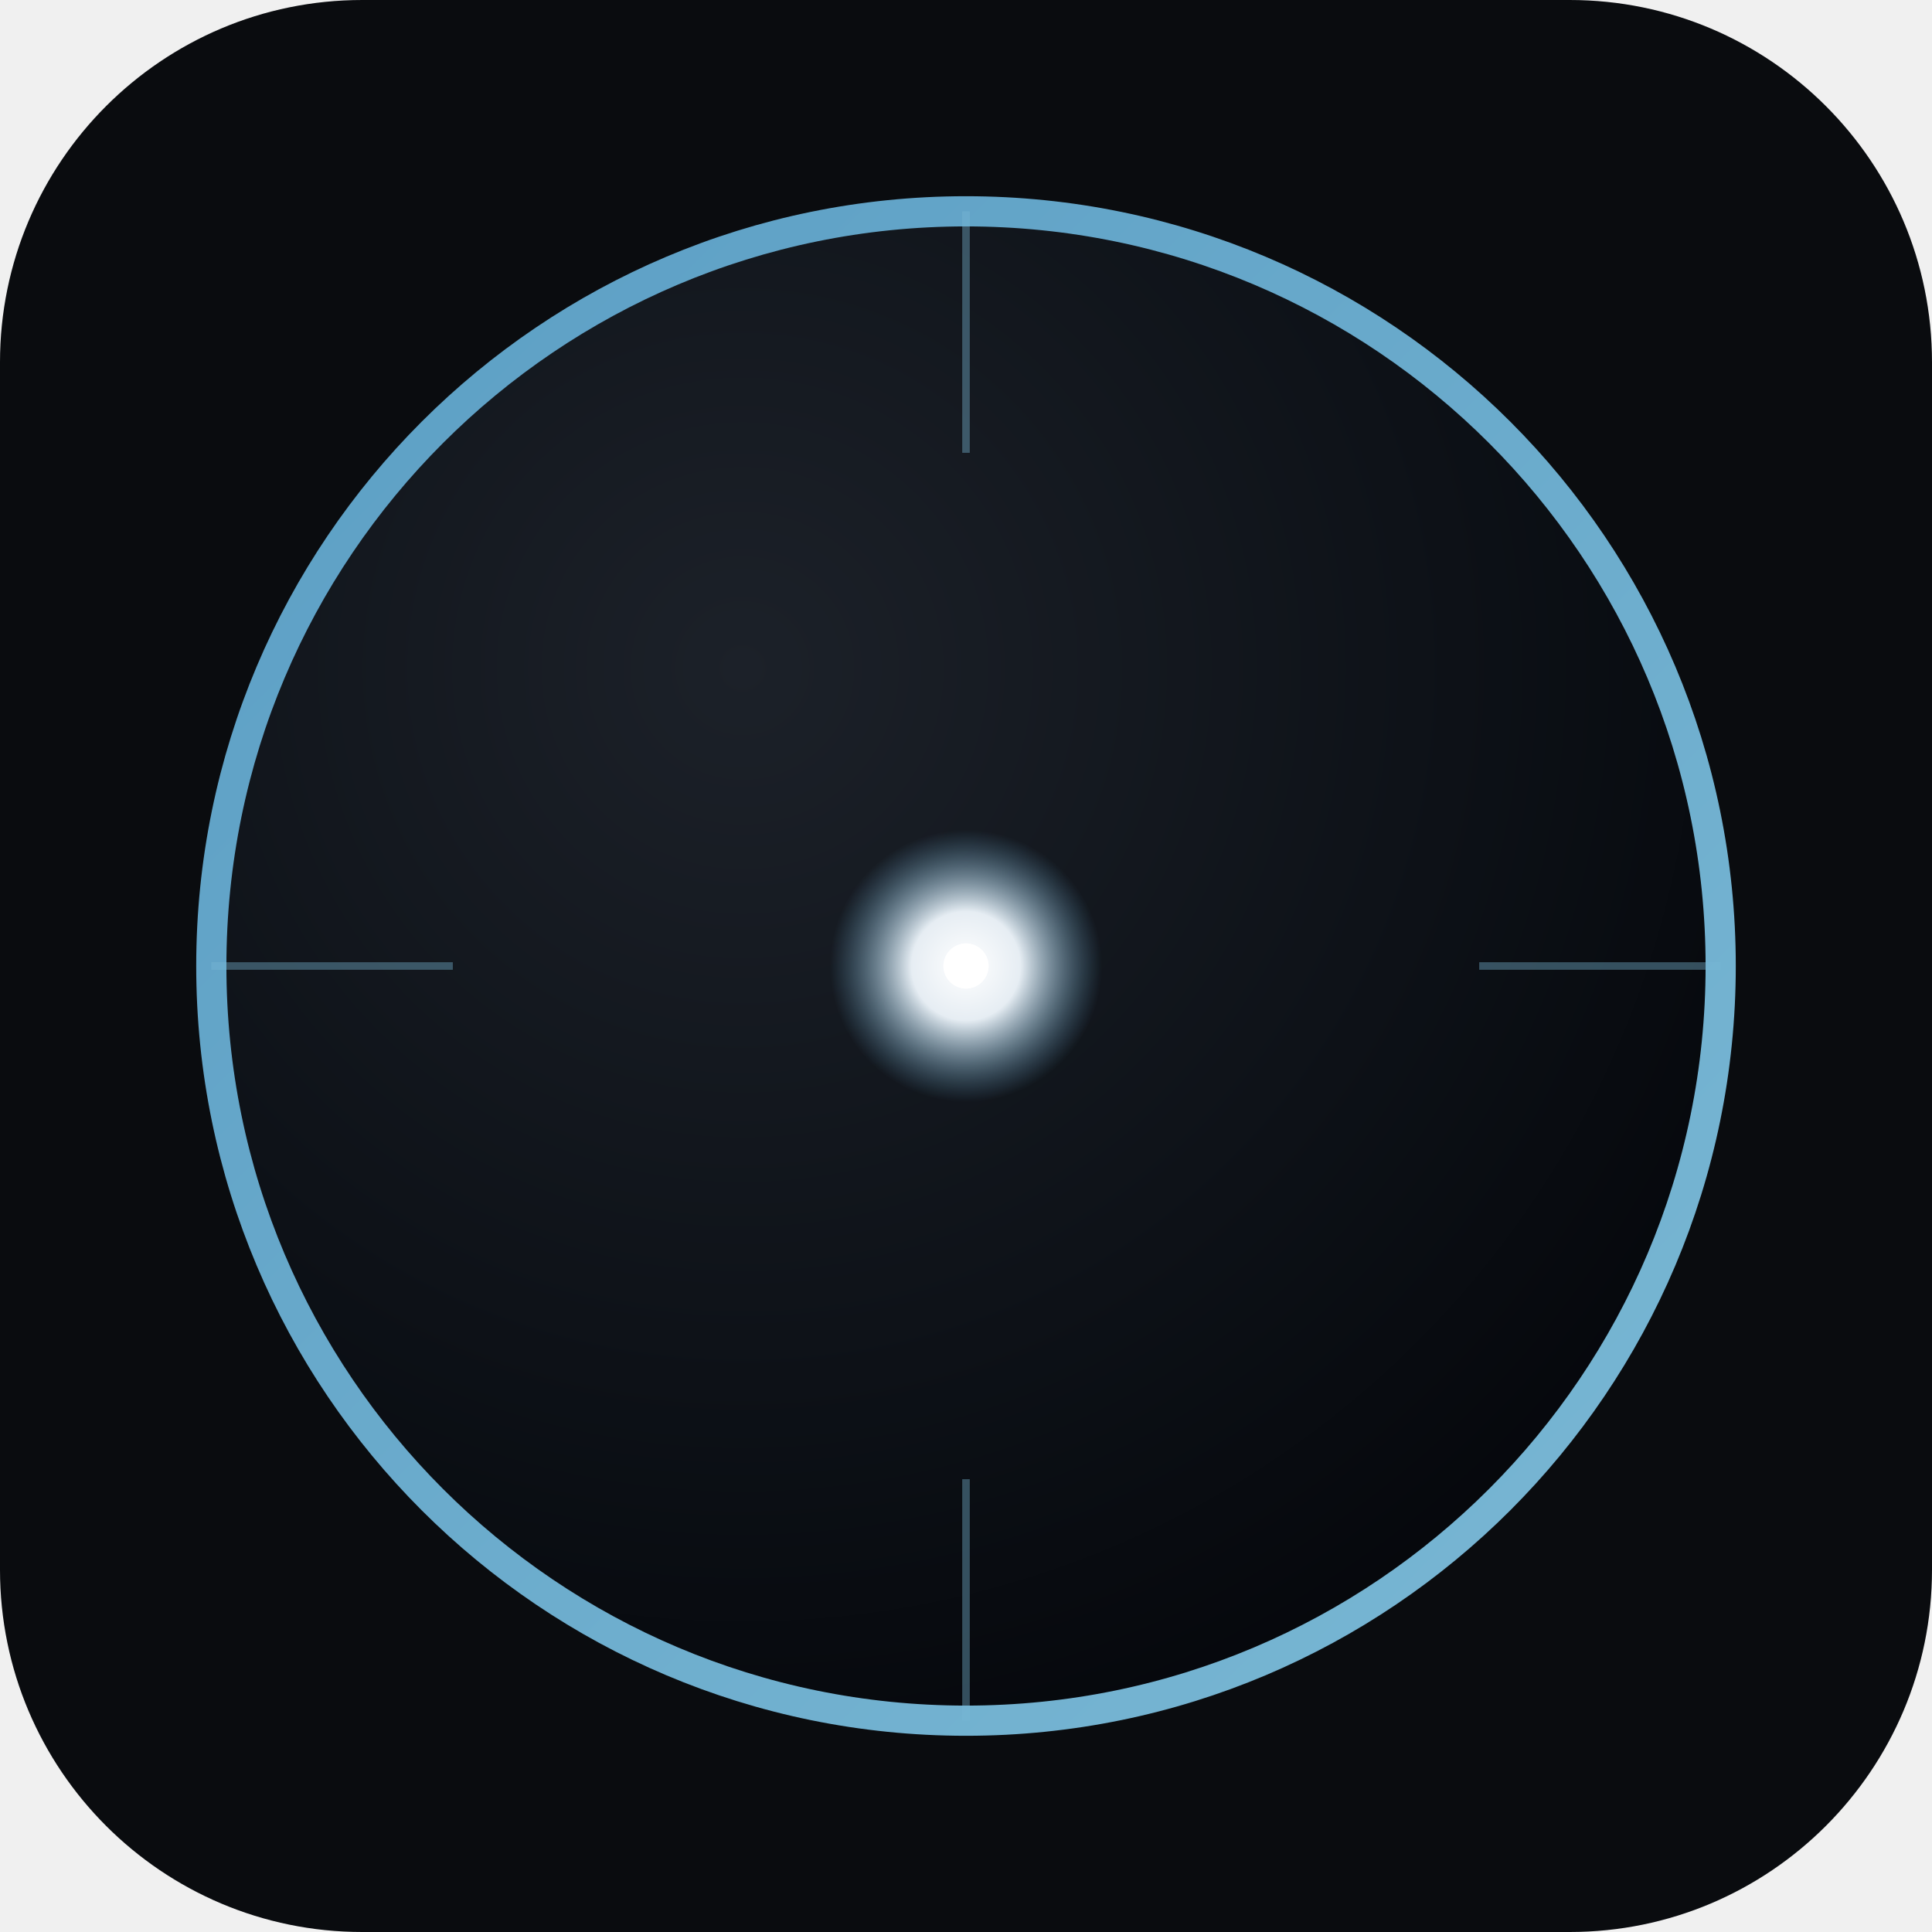
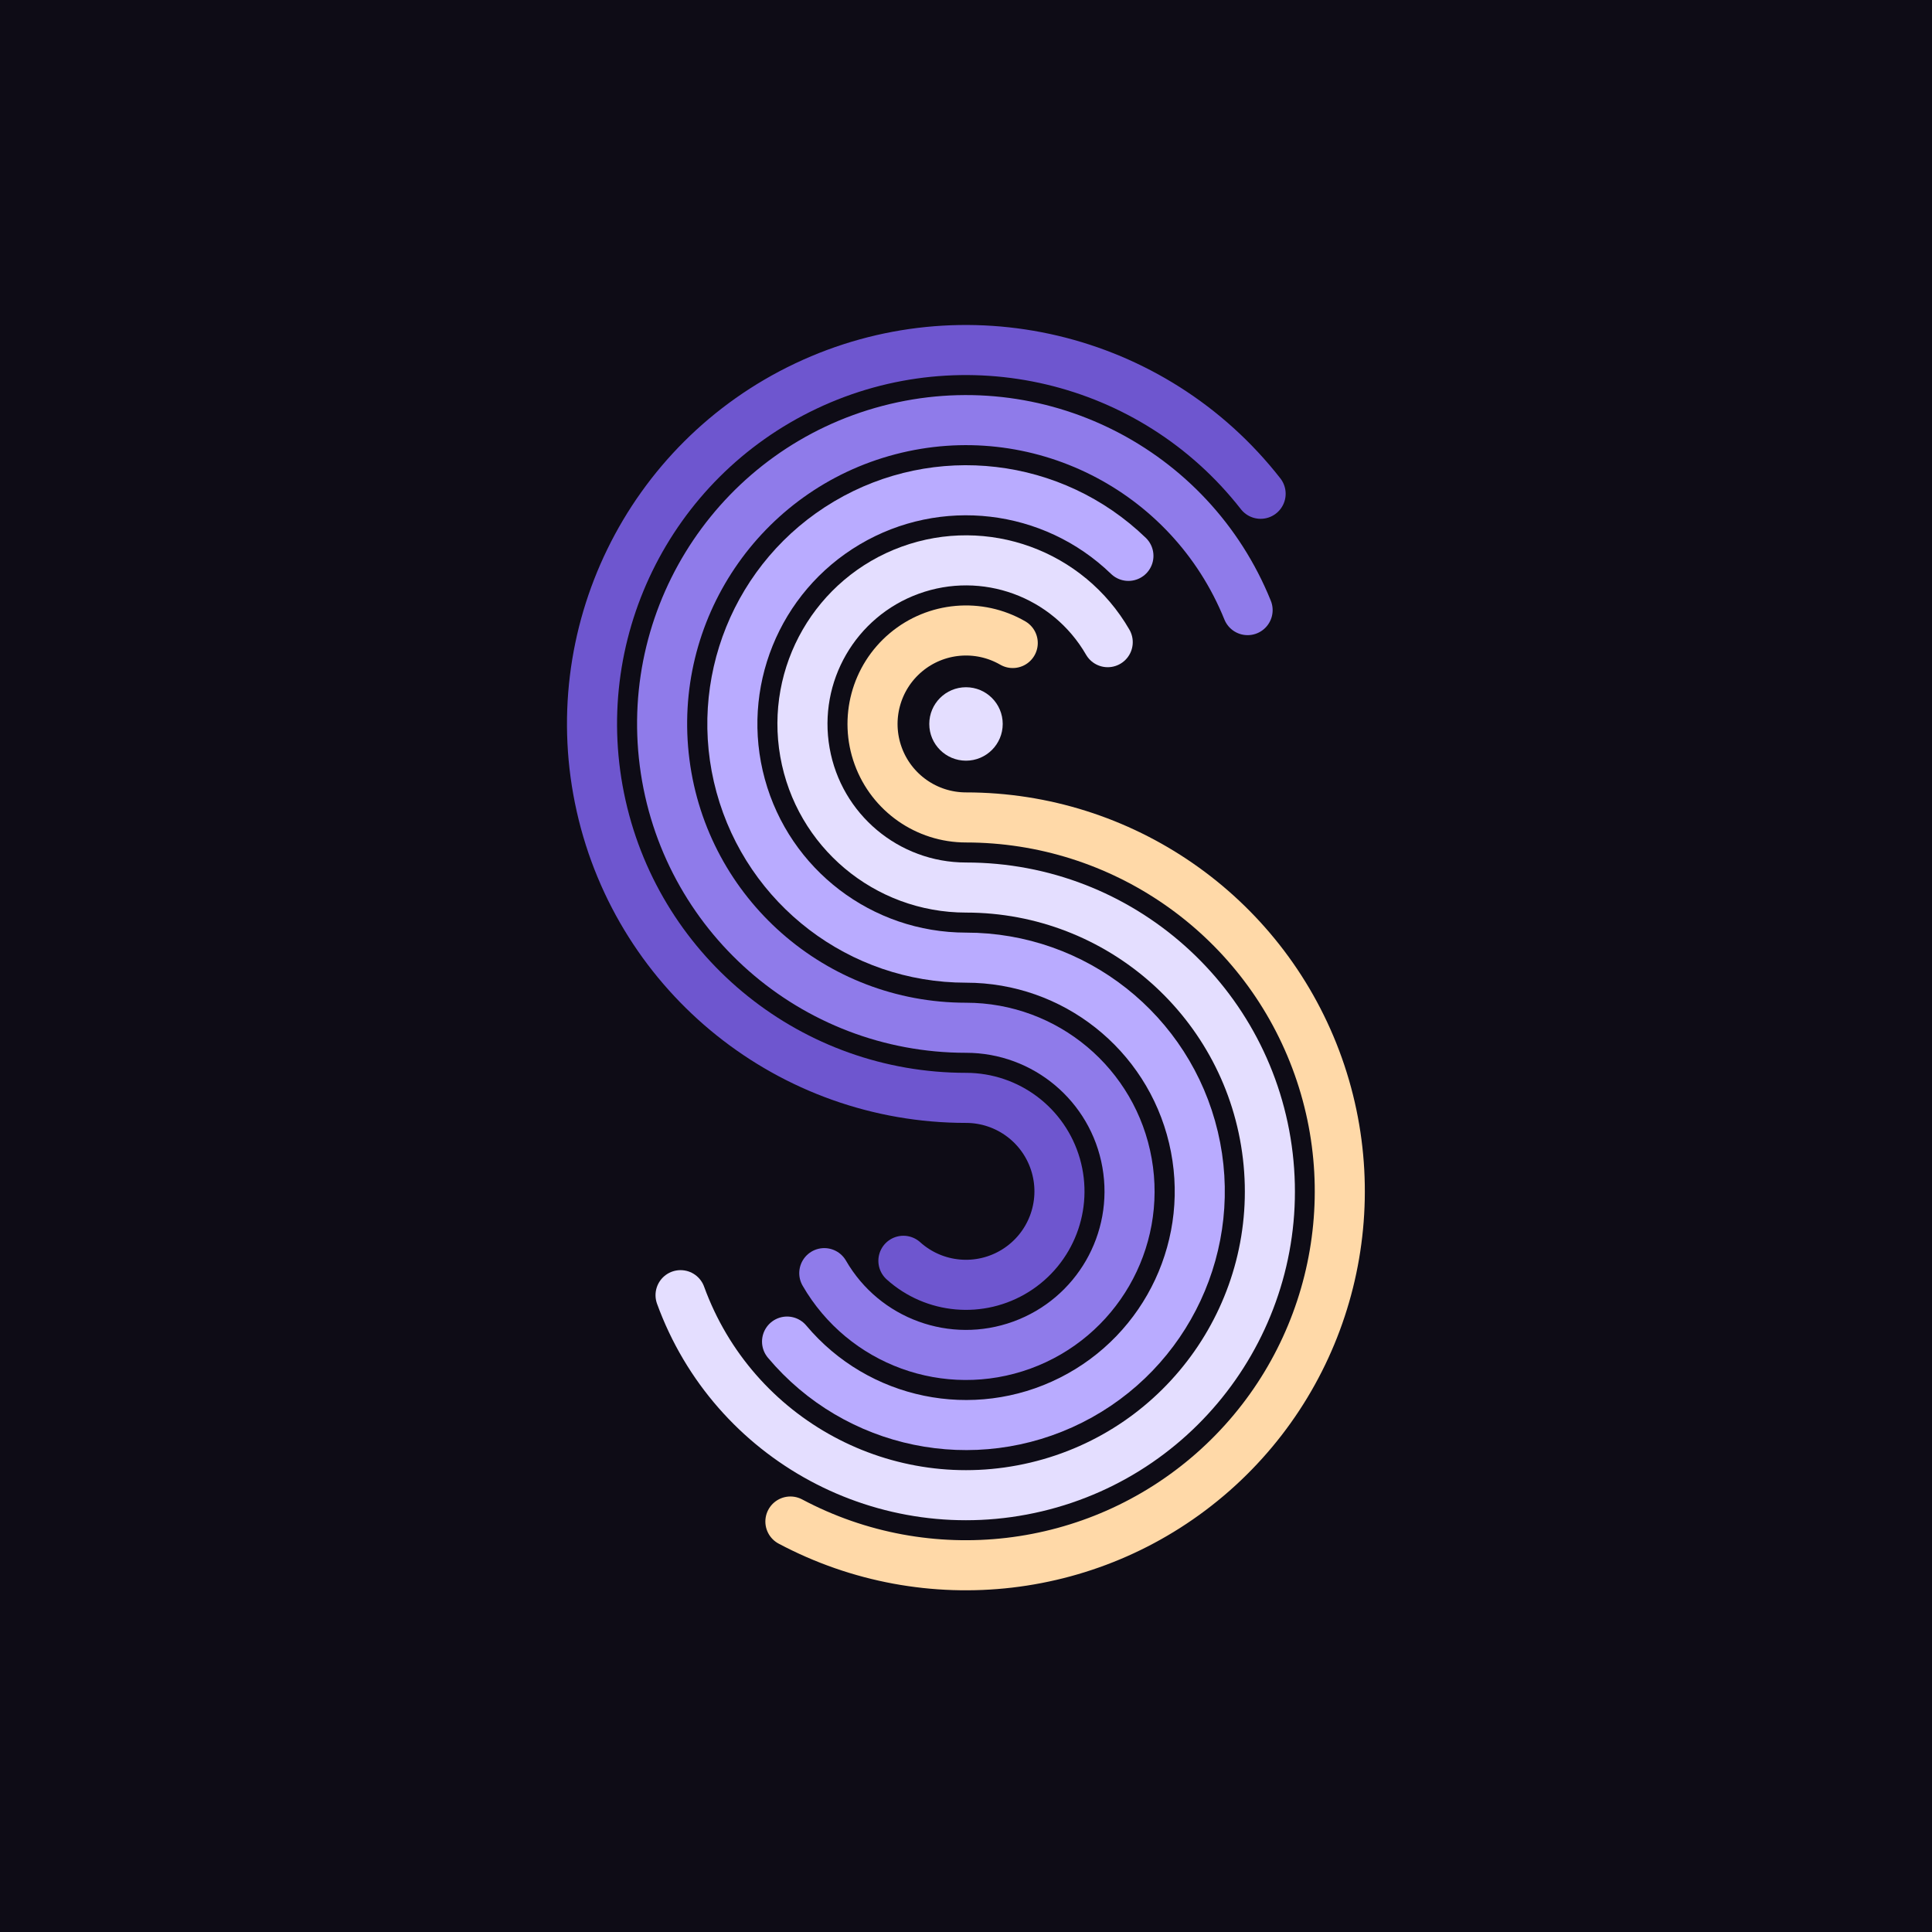
- <svg xmlns="http://www.w3.org/2000/svg" width="192" height="192" viewBox="0 0 512 512" role="img" aria-label="Skotiq">
-   <defs>
-     <radialGradient id="sky" cx="35%" cy="30%" r="80%">
-       <stop offset="0%" stop-color="#1c2129" />
-       <stop offset="60%" stop-color="#0d1117" />
-       <stop offset="100%" stop-color="#04060a" />
-     </radialGradient>
-     <linearGradient id="ring" x1="0%" y1="0%" x2="100%" y2="100%">
-       <stop offset="0%" stop-color="#5B9EC4" />
-       <stop offset="100%" stop-color="#7AB8D4" />
-     </linearGradient>
-     <radialGradient id="star" cx="50%" cy="50%" r="50%">
-       <stop offset="0%" stop-color="#ffffff" />
-       <stop offset="40%" stop-color="#e6edf3" />
-       <stop offset="100%" stop-color="#5B9EC4" stop-opacity="0" />
-     </radialGradient>
-   </defs>
-   <rect width="512" height="512" rx="96" fill="#0A0C0F" />
-   <circle cx="256" cy="256" r="200" fill="url(#sky)" stroke="url(#ring)" stroke-width="8" />
-   <line x1="56" y1="256" x2="120" y2="256" stroke="#7AB8D4" stroke-width="2" stroke-opacity="0.4" />
-   <line x1="392" y1="256" x2="456" y2="256" stroke="#7AB8D4" stroke-width="2" stroke-opacity="0.4" />
-   <line x1="256" y1="56" x2="256" y2="120" stroke="#7AB8D4" stroke-width="2" stroke-opacity="0.4" />
-   <line x1="256" y1="392" x2="256" y2="456" stroke="#7AB8D4" stroke-width="2" stroke-opacity="0.4" />
-   <circle cx="256" cy="256" r="36" fill="url(#star)" />
-   <circle cx="256" cy="256" r="6" fill="#ffffff" />
+ <svg xmlns="http://www.w3.org/2000/svg" role="img" aria-label="Skotiq" viewBox="0 0 100 100" width="192" height="192">
+   <rect width="100" height="100" fill="#0E0C16" />
+   <g transform="translate(10 10) scale(0.8)">
+     <g transform="translate(50 50) scale(1.08) translate(-50 -50.5)">
+       <path d="M67.65,22.21 A22.40,22.40 0 1 0 50.00,58.40 A5.60,5.60 0 1 1 46.25,68.16" fill="none" stroke="#6E56CF" stroke-width="3.0" stroke-linecap="round" />
+       <path d="M66.87,29.18 A18.20,18.20 0 1 0 50.00,54.20 A9.80,9.80 0 1 1 41.51,68.90" fill="none" stroke="#8F7BEA" stroke-width="3.0" stroke-linecap="round" />
+       <path d="M59.73,25.93 A14.00,14.00 0 1 0 50.00,50.00 A14.00,14.00 0 1 1 39.28,73.00" fill="none" stroke="#B9ABFF" stroke-width="3.0" stroke-linecap="round" />
+       <path d="M58.49,31.10 A9.80,9.80 0 1 0 50.00,45.80 A18.20,18.20 0 1 1 32.90,70.22" fill="none" stroke="#E4DEFF" stroke-width="3.0" stroke-linecap="round" />
+       <path d="M52.80,31.15 A5.60,5.60 0 1 0 50.00,41.60 A22.40,22.40 0 1 1 39.48,83.78" fill="none" stroke="#FFD9A8" stroke-width="3.0" stroke-linecap="round" />
+       <circle cx="50.0" cy="36.0" r="2.2" fill="#E4DEFF" />
+     </g>
+   </g>
</svg>
